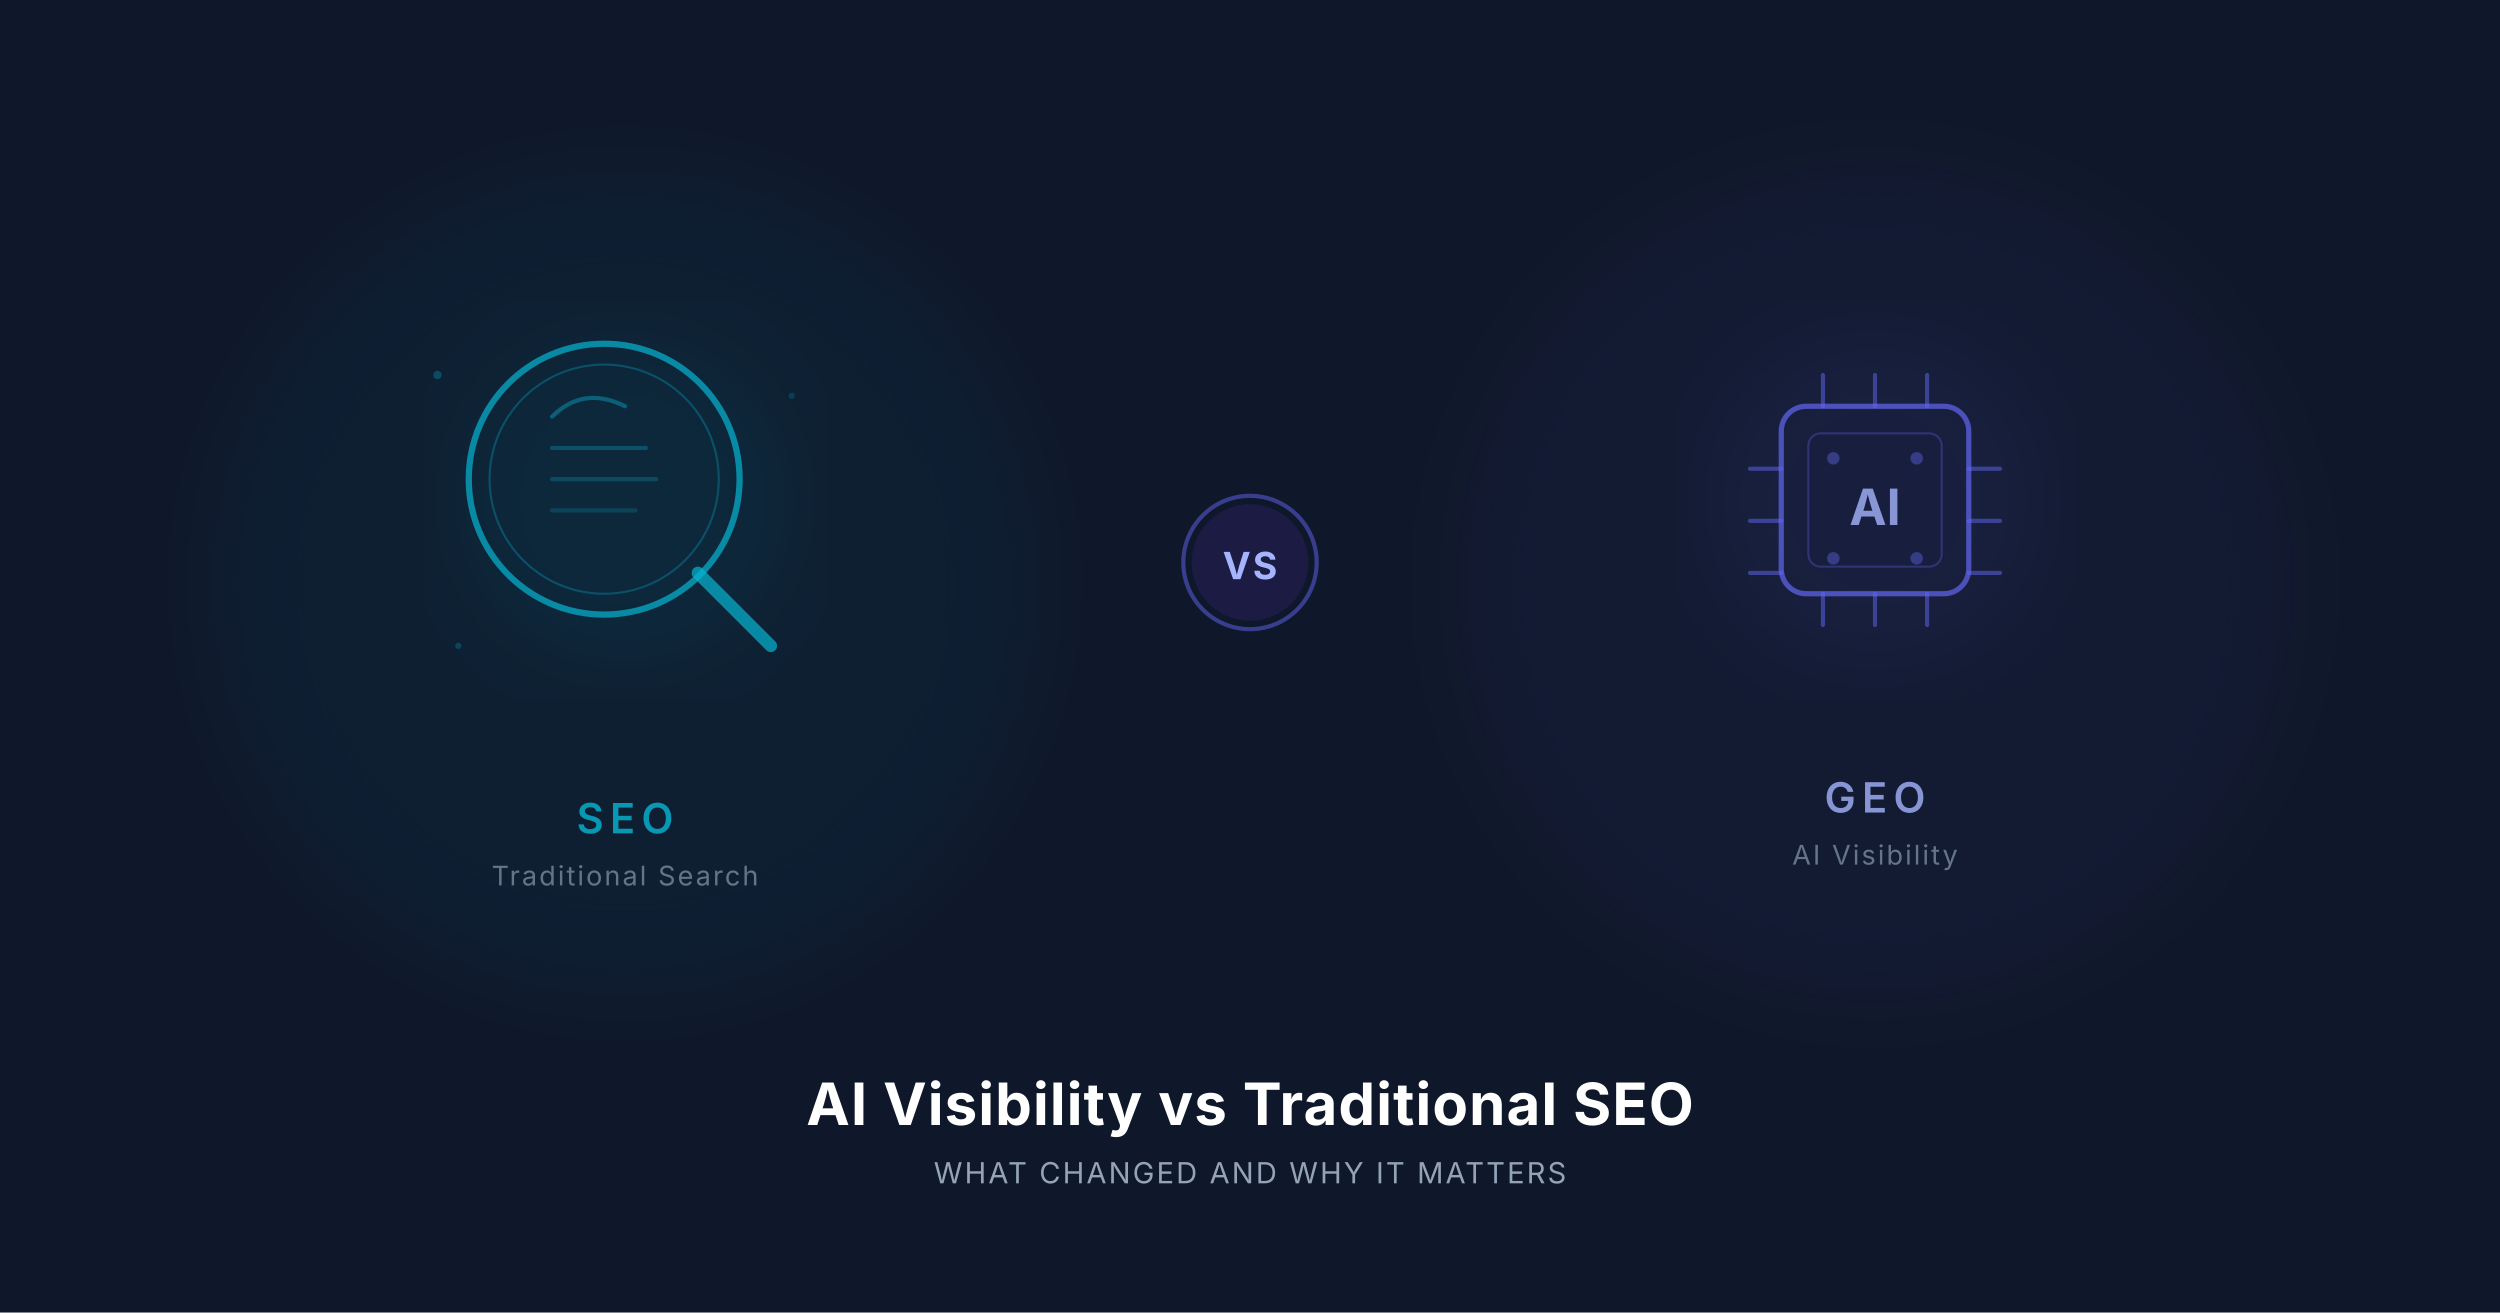
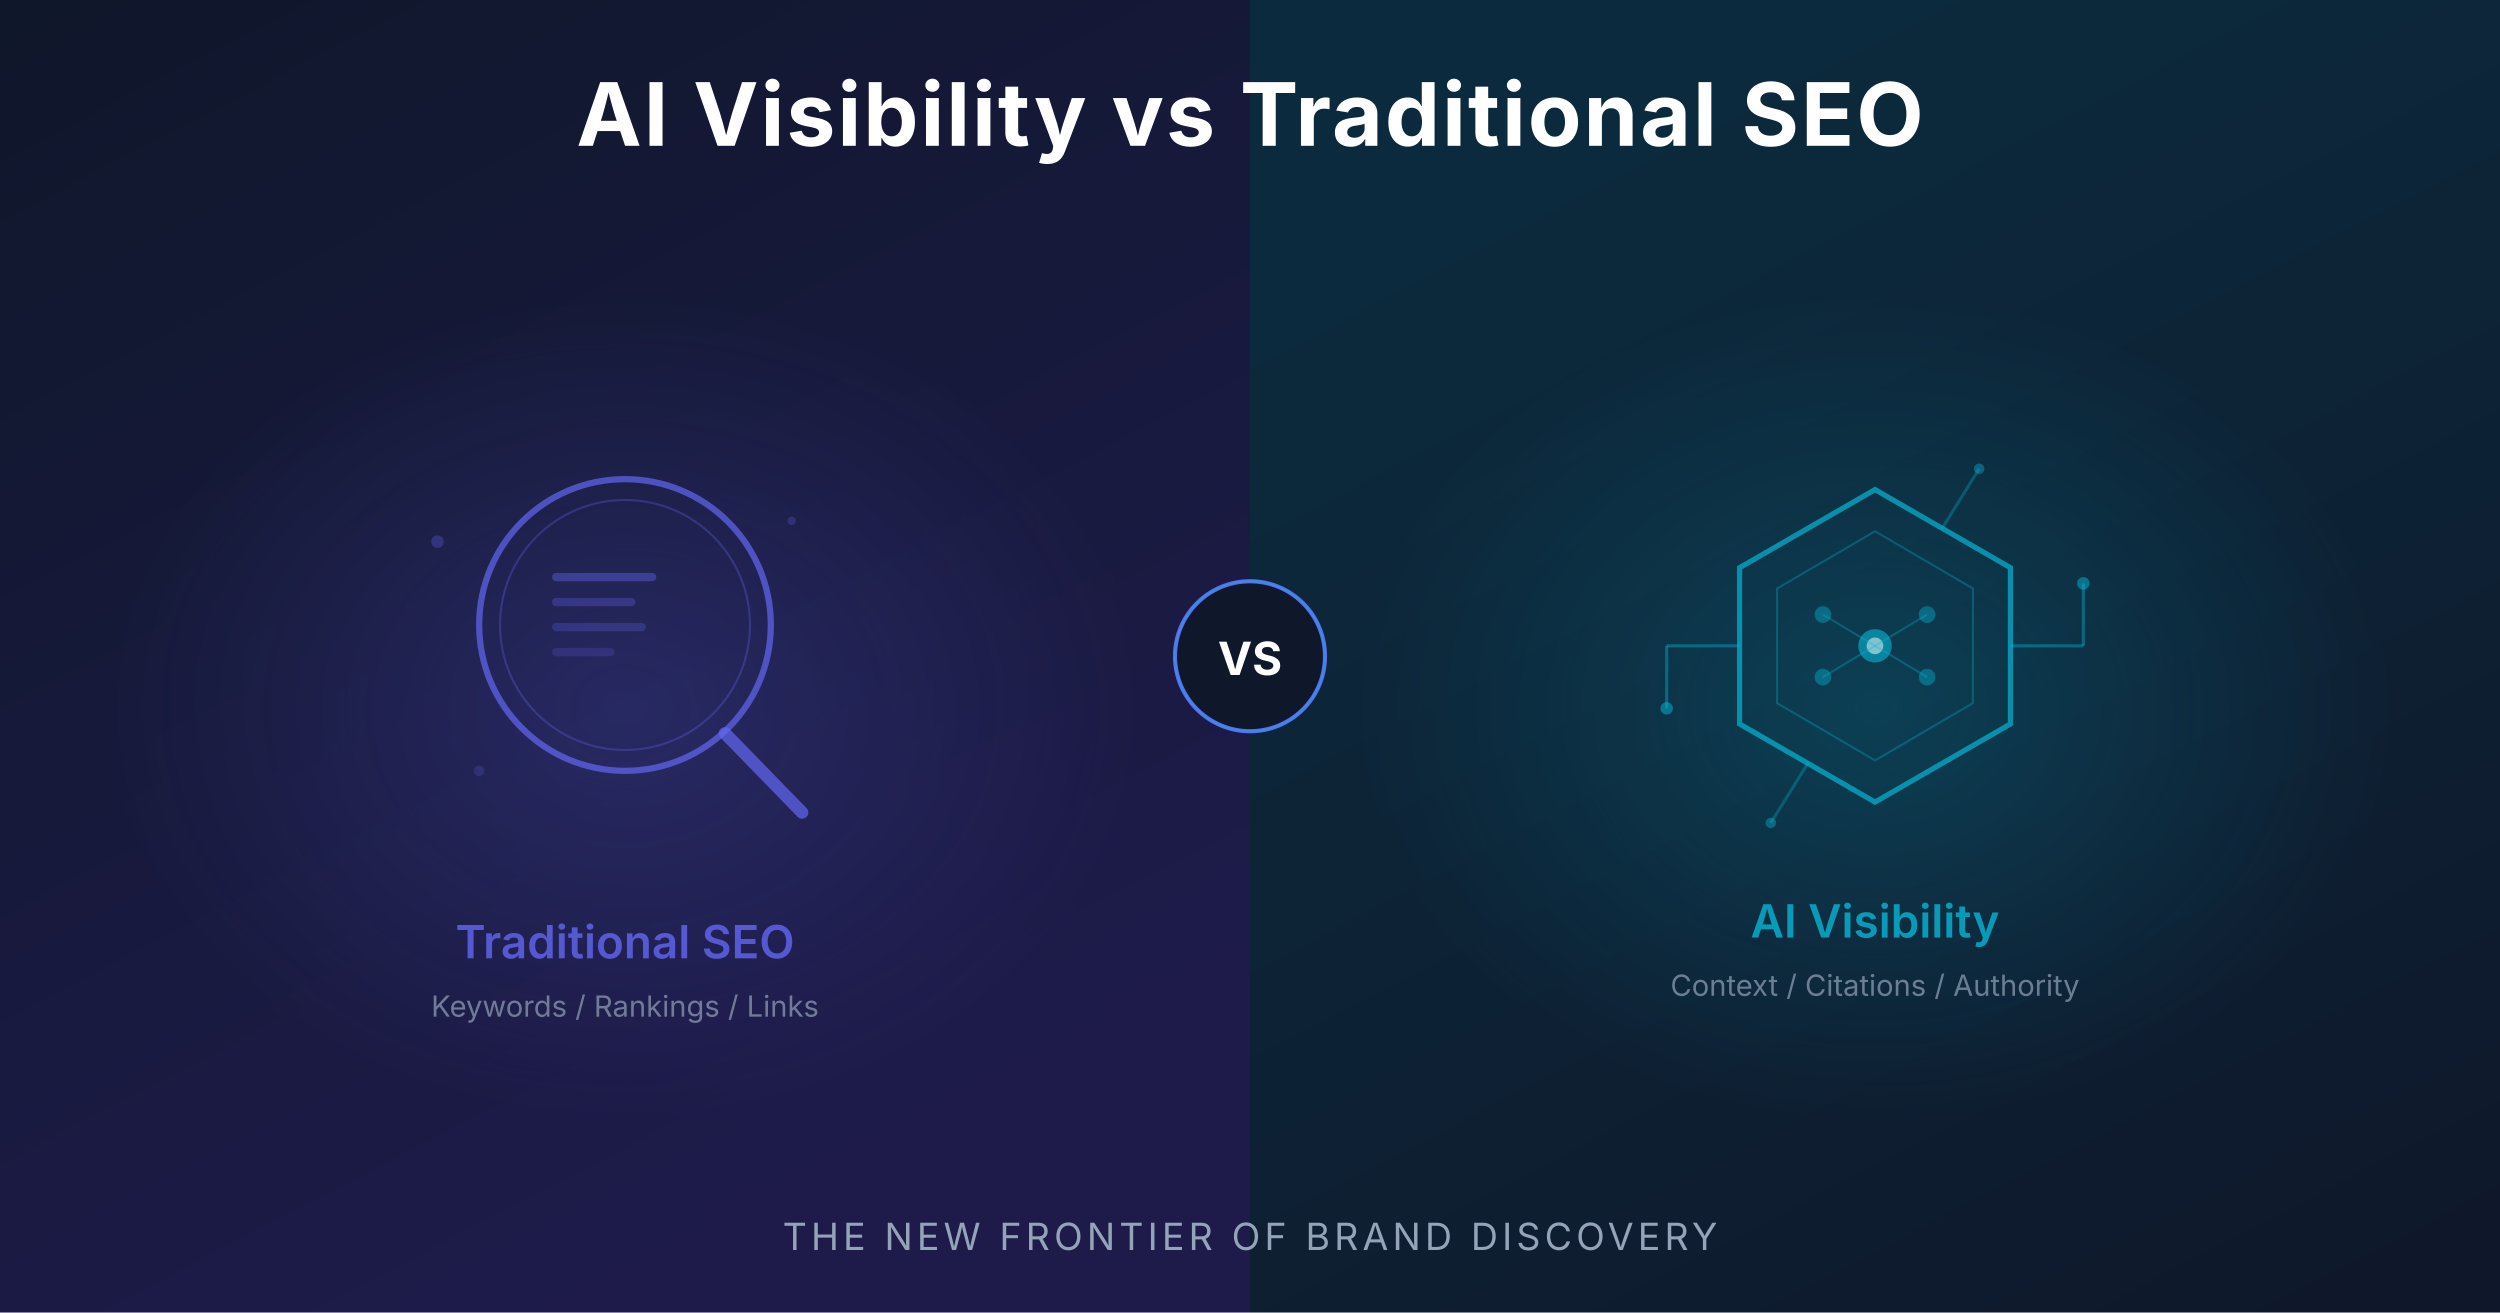
- <svg xmlns="http://www.w3.org/2000/svg" width="1200" height="630" viewBox="0 0 1200 630">
+ <svg xmlns="http://www.w3.org/2000/svg" viewBox="0 0 1200 630" width="1200" height="630">
  <defs>
    <linearGradient id="bg-left" x1="0%" y1="0%" x2="50%" y2="100%">
      <stop offset="0%" stop-color="#0f172a" />
-       <stop offset="100%" stop-color="#1e293b" />
+       <stop offset="100%" stop-color="#1e1b4b" />
    </linearGradient>
    <linearGradient id="bg-right" x1="50%" y1="0%" x2="100%" y2="100%">
-       <stop offset="0%" stop-color="#1e293b" />
+       <stop offset="0%" stop-color="#0c2a3d" />
      <stop offset="100%" stop-color="#0f172a" />
    </linearGradient>
    <linearGradient id="divider-grad" x1="0%" y1="0%" x2="0%" y2="100%">
      <stop offset="0%" stop-color="#6366f1" stop-opacity="0" />
-       <stop offset="50%" stop-color="#6366f1" stop-opacity="0.6" />
+       <stop offset="30%" stop-color="#6366f1" stop-opacity="0.8" />
+       <stop offset="70%" stop-color="#06b6d4" stop-opacity="0.8" />
+       <stop offset="100%" stop-color="#06b6d4" stop-opacity="0" />
+     </linearGradient>
+     <radialGradient id="left-glow" cx="50%" cy="50%" r="50%">
+       <stop offset="0%" stop-color="#6366f1" stop-opacity="0.2" />
      <stop offset="100%" stop-color="#6366f1" stop-opacity="0" />
-     </linearGradient>
-     <filter id="glow">
-       <feGaussianBlur stdDeviation="20" />
-     </filter>
-     <filter id="soft-glow">
-       <feGaussianBlur stdDeviation="8" />
-     </filter>
+     </radialGradient>
+     <radialGradient id="right-glow" cx="50%" cy="50%" r="50%">
+       <stop offset="0%" stop-color="#06b6d4" stop-opacity="0.2" />
+       <stop offset="100%" stop-color="#06b6d4" stop-opacity="0" />
+     </radialGradient>
  </defs>
-   <rect width="1200" height="630" fill="#0f172a" />
-   <circle cx="300" cy="280" r="200" fill="#06b6d4" opacity="0.05" filter="url(#glow)" />
-   <circle cx="900" cy="280" r="200" fill="#6366f1" opacity="0.05" filter="url(#glow)" />
-   <line x1="600" y1="60" x2="600" y2="510" stroke="url(#divider-grad)" stroke-width="2" />
-   <g transform="translate(300, 260)">
-     <circle cx="0" cy="-20" r="80" fill="#06b6d4" opacity="0.06" filter="url(#glow)" />
-     <circle cx="-10" cy="-30" r="65" fill="none" stroke="#06b6d4" stroke-width="3" stroke-opacity="0.7" />
-     <circle cx="-10" cy="-30" r="55" fill="none" stroke="#06b6d4" stroke-width="1" stroke-opacity="0.3" />
-     <path d="M-35,-60 Q-20,-75 0,-65" fill="none" stroke="#06b6d4" stroke-width="2" stroke-opacity="0.4" stroke-linecap="round" />
-     <line x1="35" y1="15" x2="70" y2="50" stroke="#06b6d4" stroke-width="6" stroke-linecap="round" stroke-opacity="0.7" />
-     <line x1="-35" y1="-45" x2="10" y2="-45" stroke="#06b6d4" stroke-width="2" stroke-opacity="0.3" stroke-linecap="round" />
-     <line x1="-35" y1="-30" x2="15" y2="-30" stroke="#06b6d4" stroke-width="2" stroke-opacity="0.25" stroke-linecap="round" />
-     <line x1="-35" y1="-15" x2="5" y2="-15" stroke="#06b6d4" stroke-width="2" stroke-opacity="0.2" stroke-linecap="round" />
-     <circle cx="-90" cy="-80" r="2" fill="#06b6d4" opacity="0.3" />
-     <circle cx="80" cy="-70" r="1.5" fill="#06b6d4" opacity="0.2" />
-     <circle cx="-80" cy="50" r="1.5" fill="#06b6d4" opacity="0.25" />
+   <rect width="600" height="630" fill="url(#bg-left)" />
+   <rect x="600" width="600" height="630" fill="url(#bg-right)" />
+   <ellipse cx="300" cy="340" rx="250" ry="200" fill="url(#left-glow)" />
+   <ellipse cx="900" cy="340" rx="250" ry="200" fill="url(#right-glow)" />
+   <g transform="translate(300, 320)">
+     <circle cx="0" cy="-20" r="70" fill="none" stroke="#6366f1" stroke-width="3" opacity="0.7" />
+     <circle cx="0" cy="-20" r="60" fill="none" stroke="#6366f1" stroke-width="1" opacity="0.3" />
+     <line x1="48" y1="32" x2="85" y2="70" stroke="#6366f1" stroke-width="6" stroke-linecap="round" opacity="0.7" />
+     <rect x="-35" y="-45" width="50" height="4" rx="2" fill="#6366f1" opacity="0.4" />
+     <rect x="-35" y="-33" width="40" height="4" rx="2" fill="#6366f1" opacity="0.3" />
+     <rect x="-35" y="-21" width="45" height="4" rx="2" fill="#6366f1" opacity="0.25" />
+     <rect x="-35" y="-9" width="30" height="4" rx="2" fill="#6366f1" opacity="0.2" />
+     <circle cx="-90" cy="-60" r="3" fill="#6366f1" opacity="0.3" />
+     <circle cx="80" cy="-70" r="2" fill="#6366f1" opacity="0.25" />
+     <circle cx="-70" cy="50" r="2.5" fill="#6366f1" opacity="0.2" />
  </g>
-   <text x="300" y="400" text-anchor="middle" font-family="system-ui, -apple-system, sans-serif" font-size="20" font-weight="600" fill="#06b6d4" opacity="0.8" letter-spacing="3">SEO</text>
-   <text x="300" y="425" text-anchor="middle" font-family="system-ui, -apple-system, sans-serif" font-size="13" font-weight="400" fill="#64748b" letter-spacing="1">Traditional Search</text>
-   <circle cx="600" cy="270" r="32" fill="#0f172a" stroke="#6366f1" stroke-width="2" stroke-opacity="0.5" />
-   <circle cx="600" cy="270" r="28" fill="#1e1b4b" opacity="0.8" />
-   <text x="600" y="278" text-anchor="middle" font-family="system-ui, -apple-system, sans-serif" font-size="18" font-weight="700" fill="#a5b4fc" letter-spacing="1">VS</text>
-   <g transform="translate(900, 250)">
-     <circle cx="0" cy="-10" r="80" fill="#6366f1" opacity="0.06" filter="url(#glow)" />
-     <rect x="-45" y="-55" width="90" height="90" rx="12" fill="none" stroke="#6366f1" stroke-width="2.5" stroke-opacity="0.7" />
-     <rect x="-32" y="-42" width="64" height="64" rx="6" fill="none" stroke="#6366f1" stroke-width="1" stroke-opacity="0.3" />
-     <line x1="-25" y1="-55" x2="-25" y2="-70" stroke="#6366f1" stroke-width="2" stroke-opacity="0.5" stroke-linecap="round" />
-     <line x1="0" y1="-55" x2="0" y2="-70" stroke="#6366f1" stroke-width="2" stroke-opacity="0.5" stroke-linecap="round" />
-     <line x1="25" y1="-55" x2="25" y2="-70" stroke="#6366f1" stroke-width="2" stroke-opacity="0.5" stroke-linecap="round" />
-     <line x1="-25" y1="35" x2="-25" y2="50" stroke="#6366f1" stroke-width="2" stroke-opacity="0.5" stroke-linecap="round" />
-     <line x1="0" y1="35" x2="0" y2="50" stroke="#6366f1" stroke-width="2" stroke-opacity="0.5" stroke-linecap="round" />
-     <line x1="25" y1="35" x2="25" y2="50" stroke="#6366f1" stroke-width="2" stroke-opacity="0.5" stroke-linecap="round" />
-     <line x1="-45" y1="-25" x2="-60" y2="-25" stroke="#6366f1" stroke-width="2" stroke-opacity="0.5" stroke-linecap="round" />
-     <line x1="-45" y1="0" x2="-60" y2="0" stroke="#6366f1" stroke-width="2" stroke-opacity="0.5" stroke-linecap="round" />
-     <line x1="-45" y1="25" x2="-60" y2="25" stroke="#6366f1" stroke-width="2" stroke-opacity="0.5" stroke-linecap="round" />
-     <line x1="45" y1="-25" x2="60" y2="-25" stroke="#6366f1" stroke-width="2" stroke-opacity="0.5" stroke-linecap="round" />
-     <line x1="45" y1="0" x2="60" y2="0" stroke="#6366f1" stroke-width="2" stroke-opacity="0.5" stroke-linecap="round" />
-     <line x1="45" y1="25" x2="60" y2="25" stroke="#6366f1" stroke-width="2" stroke-opacity="0.5" stroke-linecap="round" />
-     <text x="0" y="2" text-anchor="middle" font-family="system-ui, -apple-system, sans-serif" font-size="24" font-weight="700" fill="#a5b4fc" opacity="0.8">AI</text>
-     <circle cx="-20" cy="-30" r="3" fill="#6366f1" opacity="0.4" />
-     <circle cx="20" cy="-30" r="3" fill="#6366f1" opacity="0.4" />
-     <circle cx="-20" cy="18" r="3" fill="#6366f1" opacity="0.4" />
-     <circle cx="20" cy="18" r="3" fill="#6366f1" opacity="0.4" />
+   <text x="300" y="460" text-anchor="middle" font-family="system-ui, -apple-system, sans-serif" font-size="22" font-weight="600" fill="#6366f1" opacity="0.8">
+     Traditional SEO
+   </text>
+   <text x="300" y="488" text-anchor="middle" font-family="system-ui, -apple-system, sans-serif" font-size="14" fill="#94a3b8" opacity="0.7">
+     Keywords / Rankings / Links
+   </text>
+   <line x1="600" y1="60" x2="600" y2="570" stroke="url(#divider-grad)" stroke-width="2" />
+   <circle cx="600" cy="315" r="36" fill="#0f172a" stroke="#6366f1" stroke-width="2" />
+   <circle cx="600" cy="315" r="36" fill="none" stroke="#06b6d4" stroke-width="1" opacity="0.5" />
+   <text x="600" y="324" text-anchor="middle" font-family="system-ui, -apple-system, sans-serif" font-size="22" font-weight="700" fill="white">
+     VS
+   </text>
+   <g transform="translate(900, 310)">
+     <polygon points="0,-75 65,-37.5 65,37.5 0,75 -65,37.5 -65,-37.5" fill="none" stroke="#06b6d4" stroke-width="2.5" opacity="0.7" />
+     <polygon points="0,-55 47,-27.5 47,27.5 0,55 -47,27.5 -47,-27.5" fill="none" stroke="#06b6d4" stroke-width="1" opacity="0.3" />
+     <line x1="65" y1="0" x2="100" y2="0" stroke="#06b6d4" stroke-width="1.5" opacity="0.4" />
+     <line x1="100" y1="0" x2="100" y2="-30" stroke="#06b6d4" stroke-width="1.5" opacity="0.4" />
+     <line x1="-65" y1="0" x2="-100" y2="0" stroke="#06b6d4" stroke-width="1.5" opacity="0.4" />
+     <line x1="-100" y1="0" x2="-100" y2="30" stroke="#06b6d4" stroke-width="1.5" opacity="0.4" />
+     <line x1="32" y1="-56" x2="50" y2="-85" stroke="#06b6d4" stroke-width="1.5" opacity="0.3" />
+     <line x1="-32" y1="56" x2="-50" y2="85" stroke="#06b6d4" stroke-width="1.5" opacity="0.3" />
+     <circle cx="0" cy="0" r="8" fill="#06b6d4" opacity="0.6" />
+     <circle cx="0" cy="0" r="4" fill="white" opacity="0.5" />
+     <circle cx="-25" cy="-15" r="4" fill="#06b6d4" opacity="0.4" />
+     <circle cx="25" cy="-15" r="4" fill="#06b6d4" opacity="0.4" />
+     <circle cx="-25" cy="15" r="4" fill="#06b6d4" opacity="0.4" />
+     <circle cx="25" cy="15" r="4" fill="#06b6d4" opacity="0.4" />
+     <line x1="0" y1="0" x2="-25" y2="-15" stroke="#06b6d4" stroke-width="1" opacity="0.3" />
+     <line x1="0" y1="0" x2="25" y2="-15" stroke="#06b6d4" stroke-width="1" opacity="0.3" />
+     <line x1="0" y1="0" x2="-25" y2="15" stroke="#06b6d4" stroke-width="1" opacity="0.3" />
+     <line x1="0" y1="0" x2="25" y2="15" stroke="#06b6d4" stroke-width="1" opacity="0.3" />
+     <circle cx="100" cy="-30" r="3" fill="#06b6d4" opacity="0.5" />
+     <circle cx="-100" cy="30" r="3" fill="#06b6d4" opacity="0.5" />
+     <circle cx="50" cy="-85" r="2.5" fill="#06b6d4" opacity="0.4" />
+     <circle cx="-50" cy="85" r="2.5" fill="#06b6d4" opacity="0.4" />
  </g>
-   <text x="900" y="390" text-anchor="middle" font-family="system-ui, -apple-system, sans-serif" font-size="20" font-weight="600" fill="#a5b4fc" opacity="0.8" letter-spacing="3">GEO</text>
-   <text x="900" y="415" text-anchor="middle" font-family="system-ui, -apple-system, sans-serif" font-size="13" font-weight="400" fill="#64748b" letter-spacing="1">AI Visibility</text>
-   <text x="600" y="540" text-anchor="middle" font-family="system-ui, -apple-system, sans-serif" font-size="28" font-weight="700" fill="white" letter-spacing="0.5">AI Visibility vs Traditional SEO</text>
-   <text x="600" y="568" text-anchor="middle" font-family="system-ui, -apple-system, sans-serif" font-size="14" font-weight="400" fill="#94a3b8" letter-spacing="1">WHAT CHANGED AND WHY IT MATTERS</text>
+   <text x="900" y="450" text-anchor="middle" font-family="system-ui, -apple-system, sans-serif" font-size="22" font-weight="600" fill="#06b6d4" opacity="0.8">
+     AI Visibility
+   </text>
+   <text x="900" y="478" text-anchor="middle" font-family="system-ui, -apple-system, sans-serif" font-size="14" fill="#94a3b8" opacity="0.7">
+     Context / Citations / Authority
+   </text>
+   <text x="600" y="70" text-anchor="middle" font-family="system-ui, -apple-system, sans-serif" font-size="42" font-weight="700" fill="white" letter-spacing="1">
+     AI Visibility vs Traditional SEO
+   </text>
+   <text x="600" y="600" text-anchor="middle" font-family="system-ui, -apple-system, sans-serif" font-size="18" fill="#94a3b8" letter-spacing="2">
+     THE NEW FRONTIER OF BRAND DISCOVERY
+   </text>
</svg>
